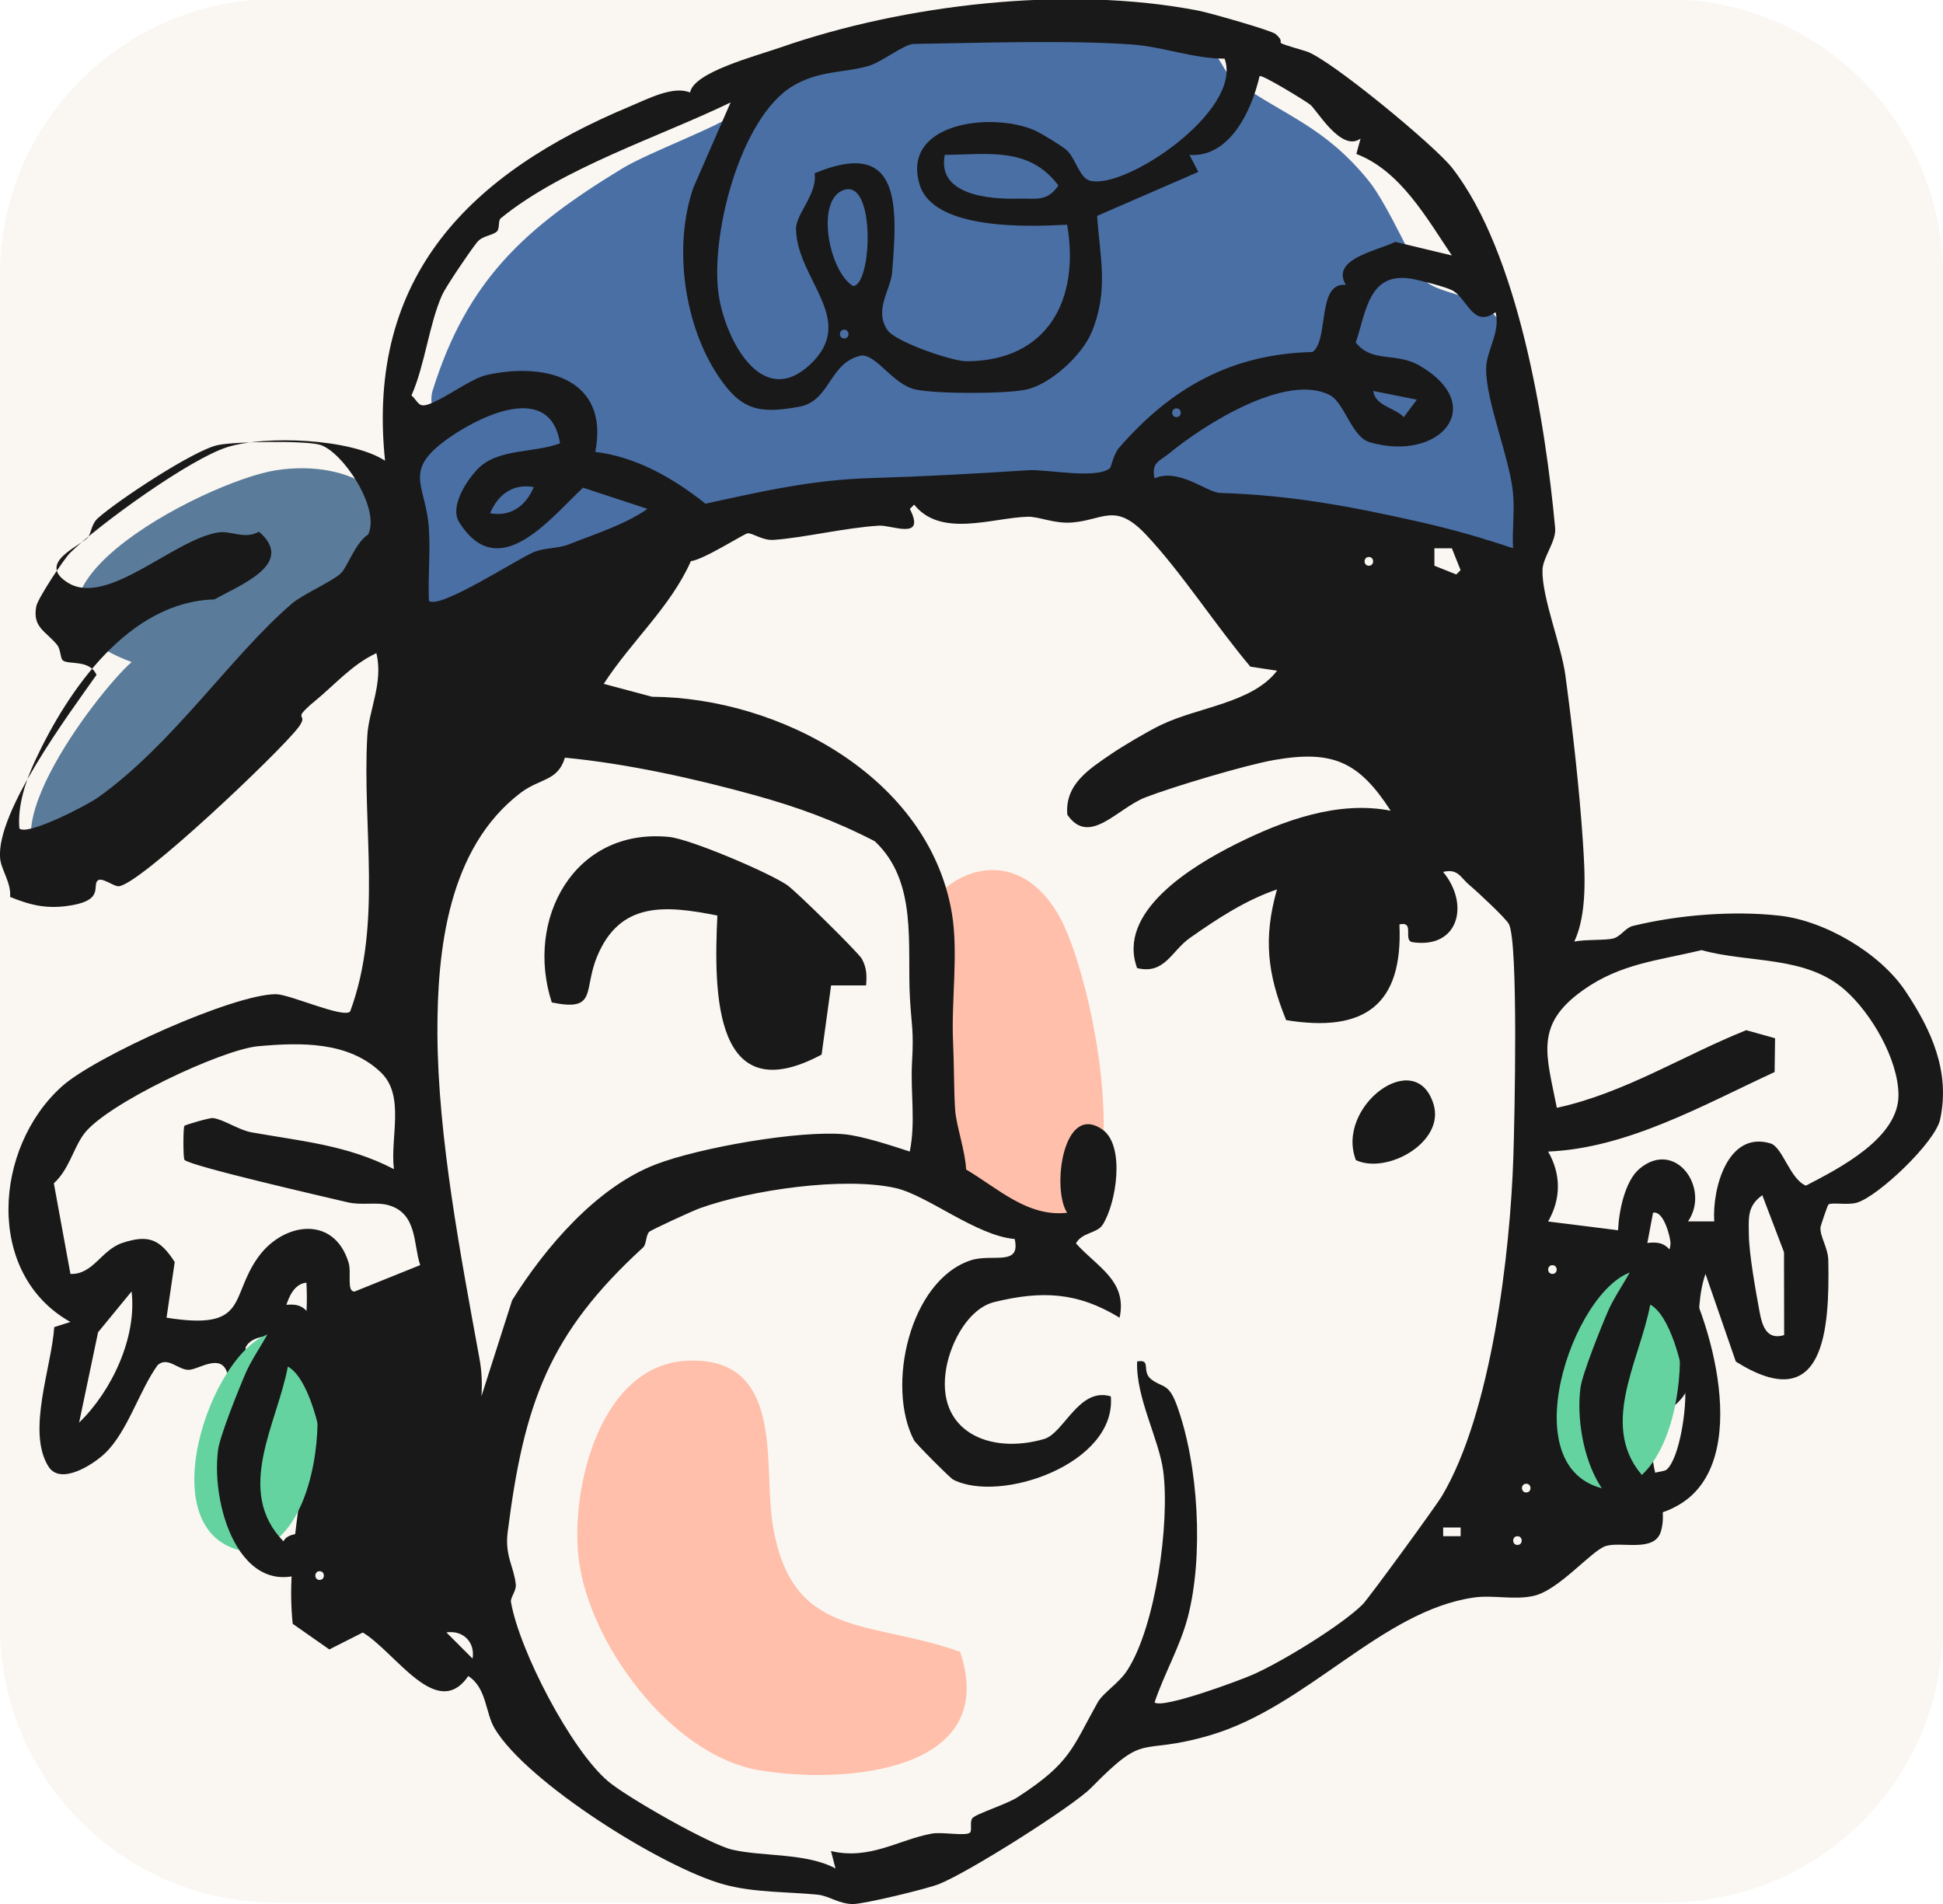
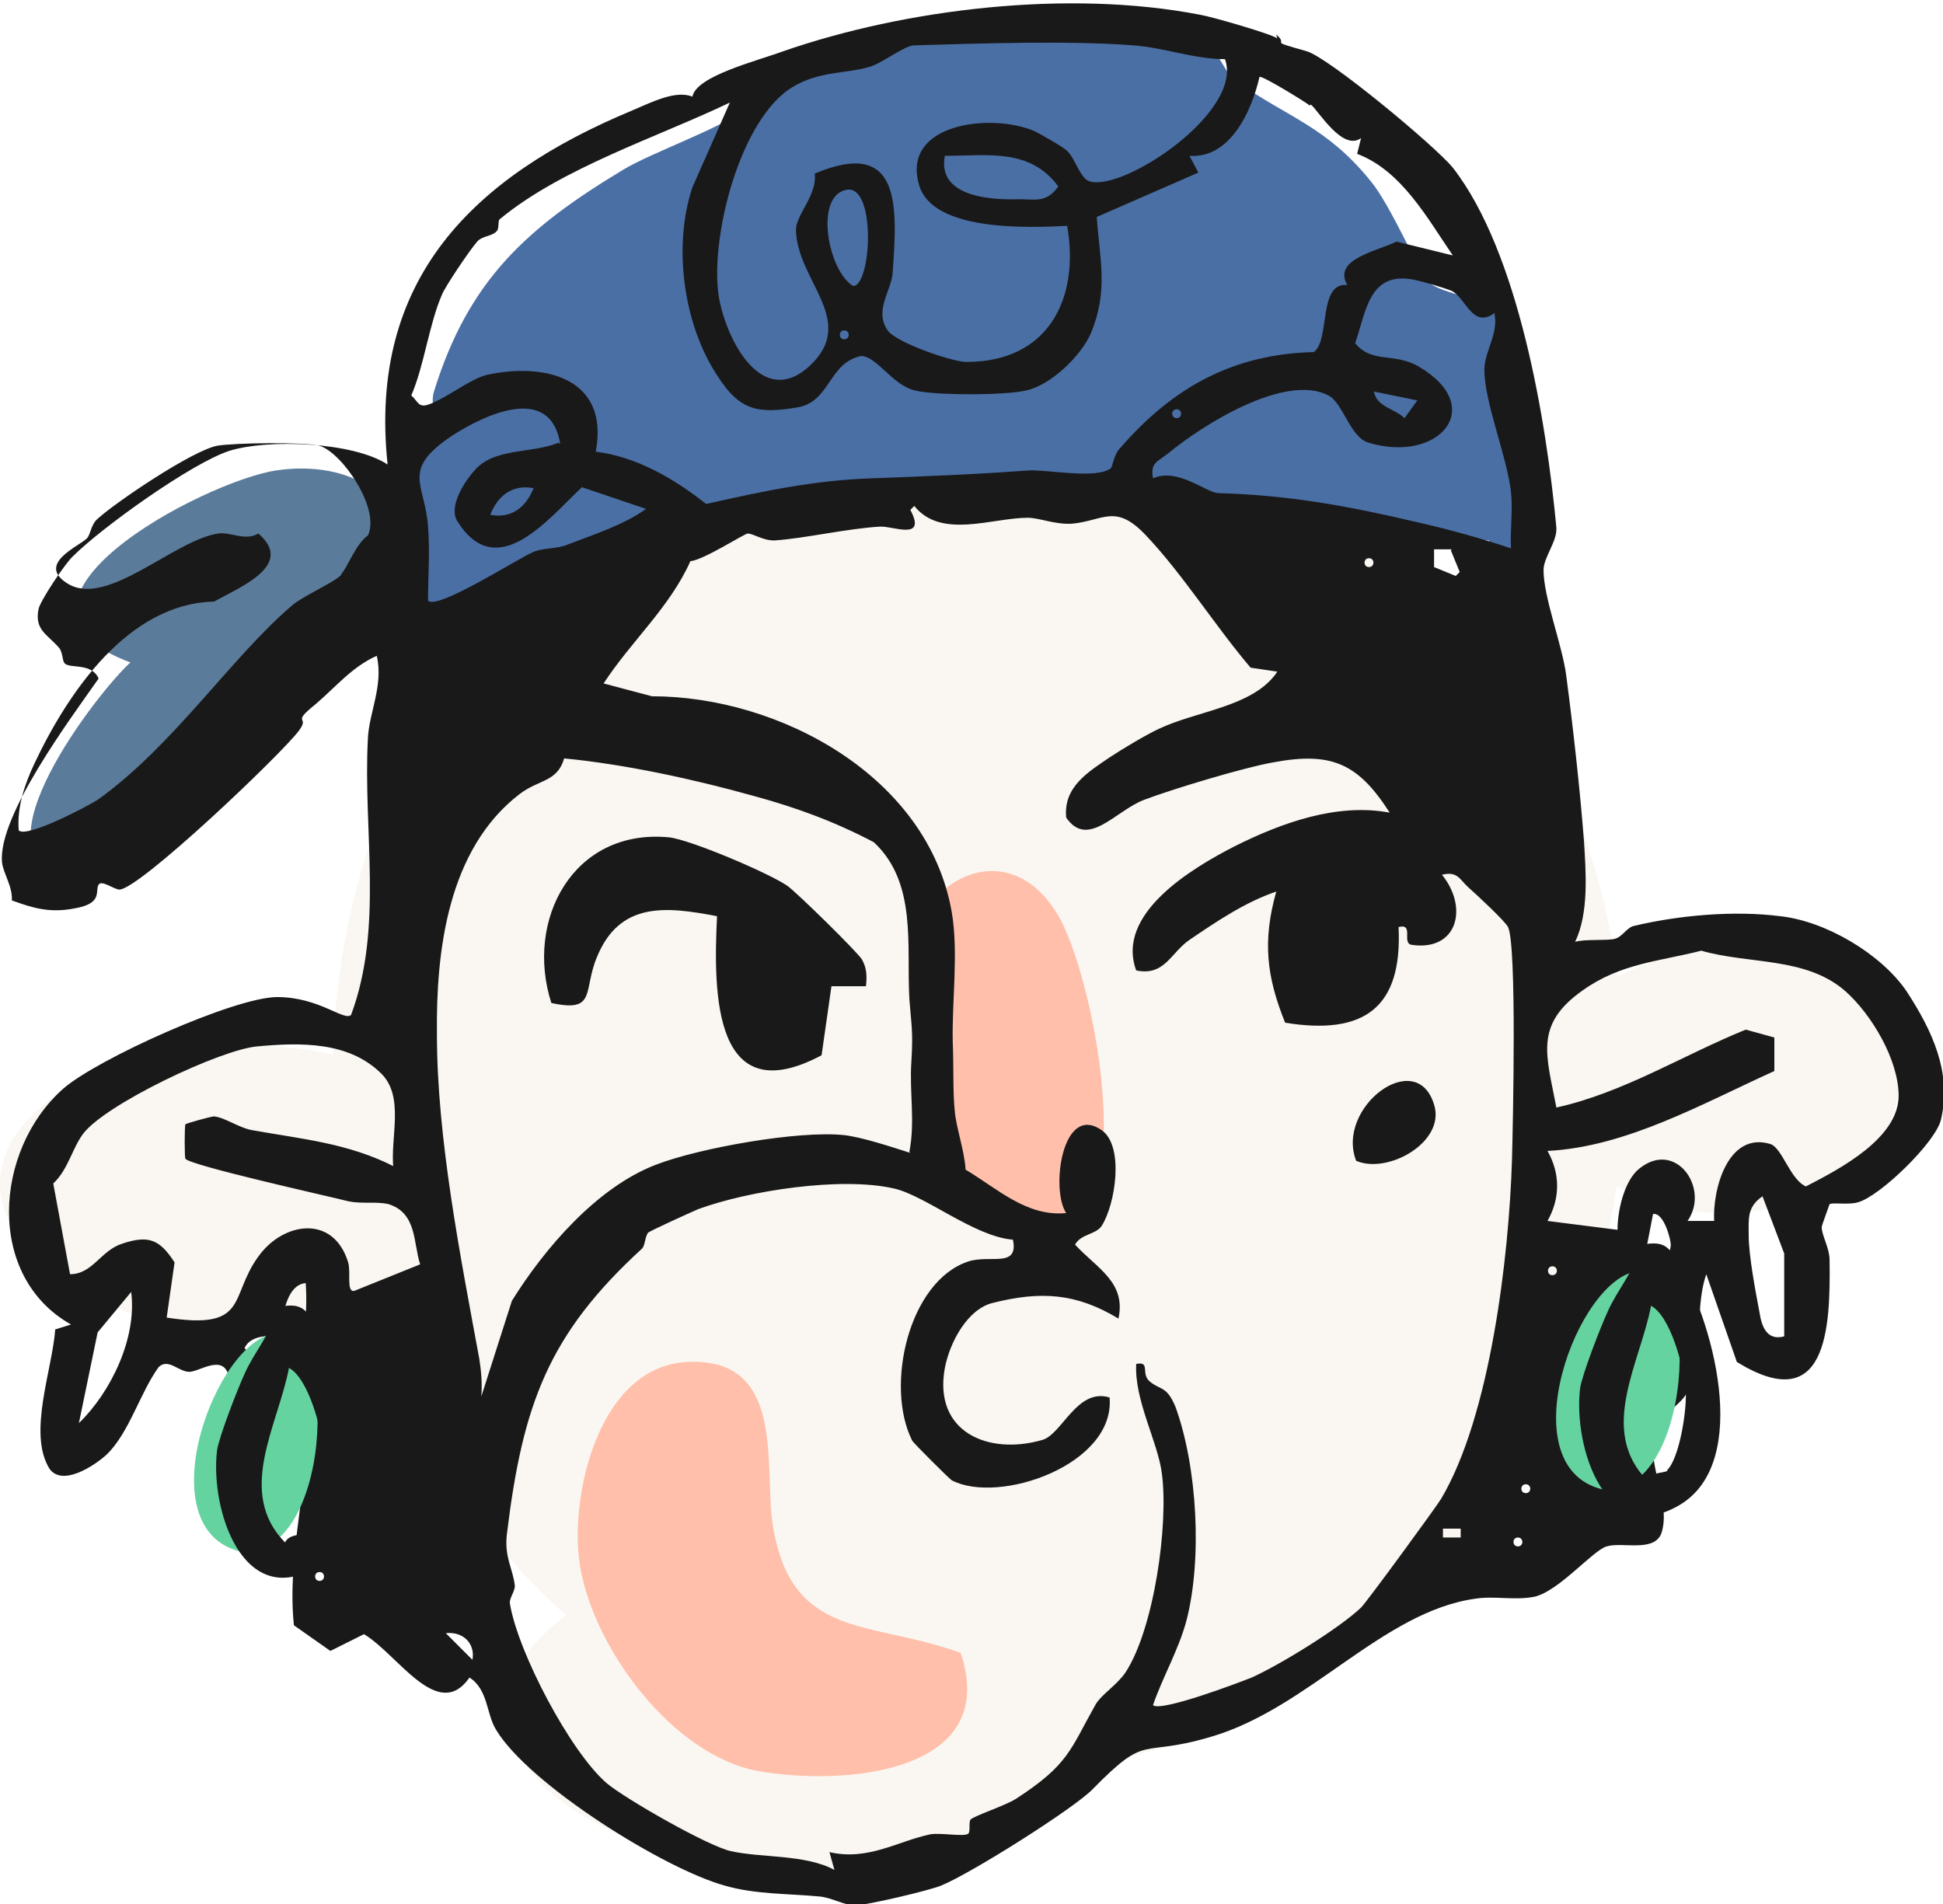
- <svg xmlns="http://www.w3.org/2000/svg" viewBox="0 0 197 193">
-   <g transform="translate(-0.006 -0.083)">
-     <path d="M 0.006 193.156 L 0.006 0.013 L 197.006 0.013 L 197.006 193.156 Z" fill="transparent" />
-     <rect x="0" y="0" width="197" height="193" rx="28" ry="28" fill="#FAF7F2" />
-     <path d="M 150.761 54.797 C 144.806 54.164 138.626 53.847 132.716 52.888 C 128.175 52.153 120.288 49.402 116.634 49.393 C 101.163 49.355 83.787 53.21 68.046 52.986 C 64.174 59.294 53.997 58.875 47.716 61.007 C 46.394 61.454 46.199 64.754 43.951 64.53 C 41.755 64.051 42.234 53.037 41.745 50.966 C 41.485 49.863 39.047 50.23 39 48.145 C 38.949 45.673 43.169 44.91 43.895 43.313 C 44.226 42.587 43.467 40.995 43.858 39.729 C 47.362 28.454 53.272 23.143 63.062 17.185 C 65.896 15.458 73.131 12.865 74.802 11.417 C 75.775 10.575 75.416 8.769 76.226 8.215 C 76.98 7.703 91.731 3.76 93.68 3.481 C 99.339 2.671 118.054 1.87 122.344 4.747 C 123.735 5.678 124.085 7.479 125.099 8.196 C 130.297 11.874 134.266 12.846 138.794 18.437 C 140.771 20.872 143.861 28.022 144.568 28.617 C 146.267 30.051 149.928 29.772 152.083 32.681 C 153.856 35.074 152.181 36.238 152.558 38.276 C 153.191 41.67 157.835 57.762 153.735 59.126 C 152.716 59.466 151.479 59.322 150.426 59.117 C 147.611 57.595 149.687 56.645 150.748 54.806 Z" fill="rgb(74, 111, 165)" />
-     <path d="M 97.356 167.582 C 101.451 179.797 85.574 181.04 76.947 179.574 C 68.032 178.061 59.614 166.623 58.66 157.974 C 57.86 150.726 60.954 138.47 69.66 138.056 C 79.511 137.585 77.44 148.404 78.297 154.287 C 80.06 166.428 88.055 164.23 97.356 167.577 Z" fill="rgb(255,191,170)" />
-     <path d="M 13.347 67.212 C -2.912 61.202 20.787 48.857 28.028 47.759 C 35.44 46.632 42.327 50.305 40.629 58.577 C 39.088 66.081 14.784 89.607 6.744 88.504 C -3.089 87.158 9.908 70.205 13.347 67.216 Z" fill="rgb(91, 123, 154)" />
-     <path d="M 94.811 100.057 L 92.354 99.945 C 90.698 90.477 102 83.006 107.505 93.172 C 111.284 100.155 117.305 130.25 101.958 125.319 C 92.927 122.419 95.183 107.212 94.816 100.057 Z" fill="rgb(255,191,170)" />
-     <path d="M 129.357 3.55 C 130.772 4.784 128.245 4.03 132.427 5.282 C 134.746 5.976 145.476 14.848 147.23 17.096 C 153.94 25.699 156.699 42.913 157.682 53.628 C 157.807 54.983 156.429 56.584 156.397 57.888 C 156.332 60.662 158.31 65.517 158.718 68.548 C 159.44 73.896 160.143 80.125 160.491 85.389 C 160.706 88.639 160.957 92.684 159.622 95.565 C 160.654 95.314 162.804 95.463 163.609 95.23 C 164.367 95.011 164.805 94.155 165.554 93.973 C 170.124 92.851 175.731 92.4 180.436 92.93 C 185.019 93.442 190.608 96.706 193.19 100.569 C 195.838 104.526 197.764 108.762 196.713 113.598 C 196.206 115.917 190.468 121.367 188.281 122.028 C 187.345 122.312 185.685 121.963 185.392 122.22 C 185.298 122.298 184.595 124.394 184.586 124.514 C 184.507 125.464 185.354 126.581 185.377 127.89 C 185.507 134.844 185.032 143.823 176.001 138.144 L 172.925 129.253 C 171.506 133.313 173.046 138.209 170.683 141.64 C 169.924 142.743 168.03 143.804 167.713 144.875 C 166.676 148.427 169.319 152.151 168.416 155.33 C 167.788 157.537 164.465 156.359 162.837 156.838 C 161.403 157.257 158.082 161.33 155.495 161.903 C 153.503 162.345 151.404 161.786 149.455 162.066 C 140.06 163.407 132.567 173.149 122.656 176.044 C 115.257 178.205 116.393 175.496 110.636 181.361 C 108.817 183.218 98.227 189.93 95.188 191.131 C 93.987 191.606 87.622 193.148 86.491 193.148 C 85.072 193.148 84.071 192.319 82.931 192.202 C 79.855 191.886 76.459 192.012 73.35 191.146 C 67.166 189.428 53.416 180.821 50.154 175.337 C 49.204 173.741 49.367 171.251 47.487 170.031 C 44.305 174.644 40.145 167.642 36.79 165.613 L 33.397 167.33 L 29.684 164.734 C 28.963 157.932 30.95 151.229 31.085 144.321 C 28.409 146.76 25.422 148.921 23.277 144.601 C 21.848 141.724 23.277 140.299 23.095 139.494 C 22.555 137.111 20.122 138.991 19.117 138.981 C 18.028 138.973 17.018 137.594 15.99 138.502 C 14.133 141.071 12.956 145.21 10.685 147.412 C 9.531 148.534 6.143 150.76 4.91 148.771 C 2.695 145.205 5.227 138.772 5.506 134.648 L 7.144 134.127 C -1.553 129.239 -0.623 116.424 6.297 110.228 C 9.675 107.202 23.654 100.89 27.976 100.89 C 29.368 100.89 34.817 103.367 35.505 102.65 C 38.8 93.787 36.72 84.011 37.246 74.692 C 37.39 72.109 38.893 69.283 38.167 66.309 C 35.705 67.458 33.951 69.516 31.922 71.178 C 29.335 73.305 31.462 72.253 30.256 73.845 C 28.372 76.335 14.068 89.914 12.016 89.947 C 11.485 89.956 10.252 88.922 9.866 89.411 C 9.419 89.974 10.41 91.292 7.432 91.846 C 4.98 92.302 3.268 91.944 1.029 91.027 C 1.16 89.602 0.113 88.261 0.015 87.093 C -0.376 82.368 6.986 72.495 9.791 68.515 C 9.089 66.928 6.99 67.51 6.381 67.053 C 6.115 66.853 6.171 65.922 5.794 65.466 C 4.612 64.046 3.277 63.688 3.686 61.556 C 3.835 60.774 6.455 56.785 7.144 56.11 C 10.061 53.256 19.242 46.618 23.049 45.422 C 26.92 44.207 35.542 44.537 39.046 46.795 C 37.087 28.003 47.785 17.604 63.858 10.877 C 65.714 10.1 68.273 8.75 69.972 9.462 C 70.344 7.405 76.487 5.817 79.204 4.872 C 91.591 0.567 108.068 -1.444 121.511 1.162 C 122.661 1.386 128.928 3.173 129.347 3.536 Z M 124.168 6.032 C 121.079 6.041 117.915 4.831 114.857 4.602 C 108.506 4.128 99.246 4.435 92.671 4.537 C 91.656 4.551 89.497 6.339 88.101 6.758 C 85.616 7.502 83.108 7.181 80.391 8.801 C 74.988 12.022 71.903 24.293 72.913 30.237 C 73.671 34.683 77.282 41.53 82.089 37.094 C 87.035 32.528 80.819 28.501 80.712 23.306 C 80.679 21.784 82.931 19.712 82.592 17.655 C 91.391 13.987 91.009 20.923 90.456 27.733 C 90.316 29.441 88.594 31.517 89.986 33.556 C 90.786 34.734 96.5 36.717 98.008 36.712 C 106.244 36.689 109.511 30.447 108.203 22.868 C 104.29 23.078 94.625 23.455 93.238 18.777 C 91.377 12.497 100.581 11.399 104.918 13.303 C 105.551 13.582 107.789 14.946 108.194 15.341 C 109.087 16.217 109.459 18.102 110.497 18.395 C 114.039 19.401 126.09 11.273 124.164 6.027 Z M 132.846 10.691 C 132.331 10.291 127.896 7.572 127.714 7.805 C 126.904 11.32 124.685 16.072 120.609 15.793 L 121.502 17.515 L 111.241 21.975 C 111.534 26.253 112.442 29.525 110.684 33.775 C 109.725 36.098 106.546 39.026 104.076 39.58 C 102.019 40.041 94.909 40.031 92.843 39.58 C 90.539 39.077 88.981 36.126 87.375 36.126 C 84.043 36.791 84.253 40.744 81.019 41.33 C 76.952 42.07 75.16 41.665 72.871 38.272 C 69.353 33.054 68.246 25.061 70.307 19.107 L 74.081 10.472 C 66.766 14.01 57.073 17.087 50.768 22.222 C 50.503 22.436 50.68 23.264 50.4 23.539 C 49.921 24 48.949 23.948 48.381 24.642 C 47.697 25.475 45.217 29.143 44.835 29.986 C 43.509 32.956 43.071 37.173 41.727 40.171 C 42.42 40.809 42.411 41.46 43.49 41.065 C 45.342 40.385 47.729 38.463 49.4 38.095 C 55.538 36.75 61.796 38.635 60.358 45.906 C 64.486 46.39 68.301 48.578 71.535 51.157 C 77.301 49.891 82.401 48.731 88.306 48.559 C 93.731 48.396 98.79 48.117 104.243 47.763 C 106.132 47.642 111.042 48.69 112.521 47.577 C 112.693 47.447 112.865 46.181 113.484 45.468 C 118.761 39.398 124.862 35.972 133.074 35.777 C 134.788 34.585 133.48 28.641 136.462 28.976 C 134.922 26.364 139.38 25.601 141.479 24.609 L 147.211 25.987 C 144.638 22.166 141.977 17.39 137.528 15.695 L 137.951 14.131 C 136.011 15.574 133.512 11.217 132.852 10.7 Z M 95.798 15.784 C 94.988 19.871 100.297 20.304 103.331 20.225 C 105.03 20.178 106.174 20.578 107.314 18.889 C 104.369 14.941 100.172 15.751 95.793 15.788 Z M 85.602 19.331 C 82.647 20.252 84.02 27.565 86.486 29.078 C 88.39 29.125 88.841 18.321 85.602 19.331 Z M 151.646 31.736 C 149.333 33.412 148.793 30.321 147.23 29.511 C 146.573 29.171 143.856 28.459 143.019 28.333 C 138.775 27.686 138.528 31.676 137.467 34.813 C 139.143 36.936 141.516 35.73 143.991 37.187 C 150.911 41.256 145.987 46.963 138.905 44.933 C 137.03 44.398 136.345 40.925 134.829 40.143 C 130.38 37.853 122.032 43.183 118.538 46.064 C 117.584 46.851 116.709 46.963 117.072 48.587 C 119.529 47.498 122.373 50.021 123.698 50.063 C 130.92 50.291 136.914 51.413 144.089 53.037 C 147.197 53.74 150.408 54.648 153.414 55.677 C 153.312 53.782 153.601 51.827 153.396 49.932 C 153.005 46.33 150.687 40.865 150.683 37.499 C 150.683 35.637 152.157 33.826 151.642 31.732 Z M 85.602 33.514 C 85.025 33.514 85.025 34.399 85.602 34.399 C 86.179 34.399 86.179 33.514 85.602 33.514 Z M 143.666 40.609 L 139.231 39.724 C 139.487 41.279 141.362 41.377 142.335 42.377 L 143.661 40.613 Z M 56.789 45.035 C 55.835 38.984 49.209 42 45.831 44.272 C 40.666 47.749 43.137 49.104 43.476 53.475 C 43.667 55.965 43.383 58.507 43.495 60.993 C 44.444 61.975 52.485 56.752 54.095 56.077 C 55.24 55.598 56.557 55.728 57.715 55.267 C 60.33 54.234 63.397 53.261 65.654 51.683 L 59.121 49.532 C 55.733 52.711 50.559 59.377 46.566 53.042 C 45.589 51.492 47.222 48.941 48.376 47.703 C 50.41 45.52 54.076 46.055 56.789 45.035 Z M 119.288 41.493 C 118.71 41.493 118.71 42.377 119.288 42.377 C 119.864 42.377 119.864 41.493 119.288 41.493 Z M 34.593 58.186 C 35.231 57.548 36.05 55.099 37.334 54.28 C 38.614 51.622 34.714 45.845 32.448 45.184 C 30.94 44.742 23.761 44.845 22.067 45.217 C 19.596 45.762 11.927 50.84 9.936 52.618 C 9.219 53.256 9.266 54.238 8.87 54.634 C 8.028 55.477 3.668 57.213 6.925 59.191 C 10.913 61.607 17.6 54.797 22.123 54.071 C 23.453 53.857 24.784 54.825 26.264 53.992 C 29.987 57.231 24.468 59.345 21.746 60.862 C 13.077 61.095 6.911 70.014 3.551 77.243 C 2.588 79.319 1.779 81.772 1.969 84.081 C 2.76 84.882 8.847 81.726 9.926 80.958 C 17.59 75.507 23.412 66.593 29.633 61.258 C 30.666 60.374 33.784 58.996 34.589 58.19 Z M 54.128 49.472 C 52.043 49.09 50.507 50.202 49.693 52.125 C 51.778 52.507 53.313 51.394 54.128 49.472 Z M 129.482 68.087 L 126.783 67.682 C 123.298 63.562 119.836 58.162 116.216 54.313 C 113.075 50.971 111.87 52.823 108.682 53.065 C 106.882 53.2 105.341 52.451 104.215 52.479 C 100.637 52.572 95.416 54.657 92.689 51.25 L 92.256 51.687 C 93.908 54.923 90.423 53.307 89.148 53.382 C 85.746 53.582 81.545 54.606 78.464 54.825 C 77.31 54.909 76.375 54.136 75.812 54.159 C 75.491 54.173 71.312 56.859 70.056 56.98 C 67.994 61.63 64.03 65.08 61.219 69.423 L 66.114 70.731 C 79.018 70.815 94.16 78.863 96.509 92.637 C 97.203 96.696 96.435 101.603 96.64 105.806 C 96.747 108.05 96.719 110.954 96.854 112.695 C 96.975 114.255 97.877 116.81 97.961 118.668 C 101.158 120.553 104.201 123.518 108.203 123.053 C 106.621 120.66 107.775 111.824 111.772 114.609 C 114.117 116.238 113.191 122.117 111.8 124.277 C 111.232 125.157 109.711 125.031 109.096 126.158 C 111.26 128.568 114.322 129.947 113.522 133.694 C 109.236 131.073 105.593 130.943 100.837 132.102 C 98.236 132.735 96.444 136.087 95.96 138.736 C 94.778 145.201 100.316 147.612 105.876 145.992 C 107.882 145.406 109.399 140.686 112.633 141.672 C 113.214 148.515 101.433 152.551 96.654 150.116 C 96.347 149.963 92.847 146.448 92.675 146.118 C 89.827 140.653 92.228 129.956 98.403 127.884 C 100.581 127.154 103.531 128.545 102.884 125.715 C 98.985 125.385 94.011 121.251 90.772 120.539 C 85.481 119.375 76.124 120.743 70.958 122.597 C 70.219 122.862 66.012 124.794 65.817 124.999 C 65.482 125.352 65.556 126.25 65.212 126.568 C 55.663 135.305 53.137 142.357 51.48 155.432 C 51.173 157.848 52.113 158.915 52.304 160.753 C 52.369 161.363 51.74 162.098 51.81 162.503 C 52.648 167.41 57.887 177.497 61.647 180.691 C 63.569 182.325 71.964 187.095 74.216 187.626 C 77.343 188.361 81.735 187.938 84.718 189.539 L 84.257 187.771 C 88.18 188.711 91.121 186.621 94.471 186.007 C 95.551 185.806 98.031 186.309 98.371 185.88 C 98.575 185.625 98.306 184.777 98.603 184.434 C 98.976 183.995 102.075 183.032 103.187 182.31 C 108.603 178.796 108.715 177.297 111.297 172.707 C 111.86 171.711 113.419 170.794 114.284 169.472 C 117.179 165.045 118.635 154.441 117.942 149.223 C 117.514 145.996 115.155 141.774 115.299 138.13 C 116.812 137.86 115.68 139.15 116.747 139.954 C 117.896 140.82 118.491 140.304 119.311 142.538 C 121.54 148.609 122.055 157.918 120.427 164.096 C 119.646 167.06 118.036 169.807 117.067 172.703 C 117.859 173.377 125.592 170.523 127.082 169.863 C 130.022 168.56 136.016 164.891 138.161 162.769 C 138.742 162.192 145.56 152.854 146.211 151.76 C 151.209 143.366 153.135 127.139 153.446 117.346 C 153.568 113.59 153.967 95.695 152.996 93.787 C 152.697 93.205 149.771 90.477 148.984 89.821 C 148.086 89.071 147.844 88.126 146.322 88.494 C 149.036 91.757 147.919 96.301 143.237 95.621 C 142.19 95.467 143.517 93.447 141.893 93.815 C 142.27 101.984 138.356 104.819 130.408 103.52 C 128.496 98.819 128.082 95.207 129.478 90.268 C 126.276 91.362 123.428 93.238 120.655 95.183 C 118.775 96.501 118.11 98.921 115.299 98.246 C 113.2 92.567 120.786 87.931 125.322 85.664 C 130.12 83.267 135.69 81.237 141.008 82.289 C 137.798 77.327 135.154 76.107 129.208 77.141 C 126.322 77.643 118.976 79.841 116.151 80.93 C 113.275 82.038 110.464 85.939 108.222 82.694 C 107.952 79.617 110.427 78.072 112.656 76.545 C 113.876 75.712 116.365 74.245 117.691 73.603 C 121.469 71.769 126.942 71.392 129.478 68.105 Z M 147.211 55.677 L 145.439 55.677 L 145.439 57.446 L 147.658 58.33 L 148.095 57.892 Z M 138.794 56.561 C 138.216 56.561 138.216 57.446 138.794 57.446 C 139.371 57.446 139.371 56.561 138.794 56.561 Z M 92.247 116.848 C 92.866 113.776 92.298 110.866 92.48 107.733 C 92.666 104.535 92.419 104.028 92.266 101.314 C 91.959 95.919 93.085 89.49 88.697 85.38 C 84.662 83.299 80.907 81.926 76.524 80.711 C 70.386 79.012 63.555 77.508 57.283 76.908 C 56.557 79.319 54.76 78.979 52.787 80.478 C 45.454 86.064 44.319 96.389 44.356 104.917 C 44.402 115.381 46.734 127.512 48.623 137.865 C 48.856 139.144 48.902 140.378 48.818 141.663 L 51.931 131.926 C 55.277 126.576 60.484 120.45 66.515 118.142 C 70.931 116.448 81.037 114.678 85.588 115.092 C 87.422 115.26 90.4 116.243 92.252 116.848 Z M 173.81 123.942 C 173.6 120.613 175.164 114.72 179.509 116.019 C 180.748 116.387 181.487 119.649 183.107 120.302 C 186.573 118.505 192.539 115.446 192.492 111.08 C 192.455 107.491 189.756 102.841 187.075 100.476 C 183.06 96.938 177.42 97.776 172.521 96.422 C 168.142 97.488 164.358 97.762 160.533 100.467 C 155.527 104.005 156.811 107.053 157.853 112.412 C 164.689 110.931 170.622 107.119 177.058 104.54 L 179.98 105.359 L 179.933 108.785 C 172.697 112.127 165.028 116.508 156.969 116.848 C 158.286 119.143 158.295 121.619 156.969 123.938 L 164.061 124.827 C 164.145 122.862 164.763 119.822 166.243 118.584 C 169.896 115.535 173.45 120.595 171.152 123.932 L 173.814 123.932 Z M 39.944 118.617 C 39.549 115.423 41.094 111.205 38.642 108.841 C 35.366 105.676 30.545 105.769 26.166 106.169 C 22.467 106.509 10.708 112.053 8.498 115.092 C 7.414 116.582 6.995 118.682 5.464 120.064 L 7.148 129.258 C 9.475 129.327 10.252 126.828 12.416 126.111 C 15.073 125.227 16.232 125.743 17.721 128.047 L 16.892 133.694 C 25.305 135.03 23.235 131.608 26.217 127.507 C 28.739 124.04 33.853 123.253 35.347 128.099 C 35.668 129.137 35.119 131.064 35.957 131.041 L 42.611 128.359 C 41.899 126.279 42.346 123.118 39.391 122.285 C 38.162 121.936 36.678 122.327 35.254 121.992 C 32.862 121.423 19.391 118.342 18.712 117.695 C 18.567 117.559 18.567 114.362 18.707 114.236 C 18.814 114.134 21.276 113.403 21.606 113.45 C 22.7 113.598 24.212 114.665 25.501 114.897 C 30.508 115.795 35.235 116.178 39.944 118.63 Z M 180.901 135.458 L 180.886 127.051 L 178.686 121.275 C 177.136 122.373 177.303 123.597 177.322 125.277 C 177.345 127.256 178.016 130.97 178.406 133.085 C 178.653 134.424 179.082 136.016 180.901 135.458 Z M 169.375 139.895 C 168.676 136.399 168.258 133.28 168.448 129.662 C 168.523 128.243 169.375 127.089 169.379 126.139 C 169.379 125.618 168.714 122.796 167.607 123.053 L 165.847 132.376 L 165.829 139.895 Z M 157.406 128.369 C 156.83 128.369 156.83 129.253 157.406 129.253 C 157.984 129.253 157.984 128.369 157.406 128.369 Z M 27.534 139.895 C 31.043 138.2 31.252 133.6 31.075 130.142 C 28.716 130.351 28.656 135.081 28.344 135.384 C 28.037 135.682 25.524 135.23 24.877 136.79 C 25.929 138.167 28.042 137.73 27.534 139.895 Z M 8.033 144.326 C 11.35 141.119 13.9 135.658 13.347 131.031 L 9.95 135.169 L 8.028 144.331 Z M 154.75 150.53 C 154.172 150.53 154.172 151.415 154.75 151.415 C 155.326 151.415 155.326 150.53 154.75 150.53 Z M 33.295 154.078 C 32.718 154.078 32.718 154.963 33.295 154.963 C 33.872 154.963 33.872 154.078 33.295 154.078 Z M 148.1 154.967 L 146.328 154.967 L 146.328 155.852 L 148.1 155.852 Z M 153.861 155.852 C 153.283 155.852 153.283 156.736 153.861 156.736 C 154.438 156.736 154.438 155.852 153.861 155.852 Z M 32.411 159.399 C 31.834 159.399 31.834 160.283 32.411 160.283 C 32.988 160.283 32.988 159.399 32.411 159.399 Z M 47.92 168.261 C 48.19 166.637 47.004 165.353 45.263 165.604 Z" fill="rgb(25,25,25)" />
-     <path d="M 172.479 142.552 C 173.055 142.552 173.055 143.437 172.479 143.437 C 171.901 143.437 171.901 142.552 172.479 142.552 Z" fill="rgb(25,25,25)" />
-     <path d="M 137.481 117.718 C 135.374 112.309 143.553 106.113 145.355 112.062 C 146.518 115.902 140.623 119.189 137.481 117.718 Z" fill="rgb(25,25,25)" />
-     <path d="M 87.817 100.001 L 84.271 100.001 L 83.308 107.016 C 72.438 112.826 72.35 100.895 72.741 92.916 C 67.506 91.878 62.862 91.431 60.535 97.097 C 59.13 100.509 60.596 102.687 55.952 101.728 C 53.216 93.34 58.19 83.988 67.85 84.947 C 69.977 85.157 77.938 88.545 79.818 89.83 C 80.679 90.417 87.082 96.715 87.398 97.32 C 87.896 98.265 87.896 98.991 87.817 100.006 Z" fill="rgb(25,25,25)" />
-     <path d="M 166.15 128.909 C 172.617 128.388 171.748 152.02 162.483 151.001 C 152.944 148.641 160.11 129.397 166.15 128.909 Z" fill="rgb(101,211,159)" />
-     <path d="M 166.476 126.185 C 168.314 125.911 168.937 126.078 169.873 127.595 C 173.59 133.643 177.709 148.199 170.3 152.626 C 162.902 157.047 159.454 146.91 160.25 140.797 C 160.436 139.378 162.395 134.508 163.065 132.977 C 164.005 130.836 165.949 128.56 166.476 126.181 Z M 168.988 149.097 C 170.315 147.915 171.05 142.738 170.845 140.807 C 170.612 138.638 169.356 133.466 167.322 132.367 C 166.257 138.14 161.883 144.94 166.876 150.084 C 167.304 149.214 168.658 149.39 168.988 149.097 Z" fill="rgb(25,25,25)" />
-     <path d="M 28.018 135.198 C 34.486 134.676 33.616 158.309 24.352 157.29 C 14.812 154.93 21.978 135.686 28.018 135.198 Z" fill="rgb(101,211,159)" />
-     <path d="M 28.344 132.474 C 30.182 132.2 30.806 132.367 31.741 133.885 C 35.459 139.931 39.577 154.488 32.169 158.915 C 24.77 163.336 21.322 153.198 22.118 147.086 C 22.304 145.666 24.263 140.797 24.933 139.266 C 25.873 137.125 27.818 134.849 28.344 132.47 Z M 30.857 155.382 C 32.183 154.199 32.918 149.023 32.713 147.091 C 32.481 144.921 31.224 139.75 29.191 138.652 C 28.125 144.423 23.751 151.224 28.744 156.369 C 29.172 155.497 30.526 155.675 30.857 155.382 Z" fill="rgb(25,25,25)" />
+ <svg xmlns="http://www.w3.org/2000/svg" id="Layer_1" version="1.1" viewBox="0 0 197 193">
+   <defs>
+     <style>
+       .st0 {
+         fill: #faf7f2;
+       }
+ 
+       .st1 {
+         fill: #ffbfaa;
+       }
+ 
+       .st2 {
+         fill-opacity: 0;
+       }
+ 
+       .st3 {
+         fill: #191919;
+       }
+ 
+       .st4 {
+         fill: #5b7b9a;
+       }
+ 
+       .st5 {
+         fill: #4a6fa5;
+       }
+ 
+       .st6 {
+         fill: #65d39f;
+       }
+     </style>
+   </defs>
+   <ellipse class="st0" cx="24.8" cy="120" rx="24.8" ry="14" />
+   <ellipse class="st0" cx="99.2" cy="109.3" rx="65.5" ry="70.8" />
+   <ellipse class="st0" cx="24.9" cy="120.6" rx="23" ry="14.6" />
+   <ellipse class="st0" cx="174.7" cy="109.7" rx="17.8" ry="13.3" />
+   <ellipse class="st0" cx="81.4" cy="173.4" rx="29.9" ry="16.1" />
+   <g>
+     <path class="st2" d="M0,193.2V0h197v193.1H0Z" />
+     <path class="st5" d="M150.8,54.8c-6-.6-12.1-1-18-1.9-4.5-.7-12.4-3.5-16.1-3.5-15.5,0-32.8,3.8-48.6,3.6-3.9,6.3-14,5.9-20.3,8-1.3.4-1.5,3.7-3.8,3.5-2.2-.5-1.7-11.5-2.2-13.6-.3-1.1-2.7-.7-2.7-2.8,0-2.5,4.2-3.2,4.9-4.8.3-.7-.4-2.3,0-3.6,3.5-11.3,9.4-16.6,19.2-22.5,2.8-1.7,10.1-4.3,11.7-5.8,1-.8.6-2.6,1.4-3.2.8-.5,15.5-4.5,17.5-4.7,5.7-.8,24.4-1.6,28.7,1.3,1.4.9,1.7,2.7,2.8,3.4,5.2,3.7,9.2,4.6,13.7,10.2,2,2.4,5.1,9.6,5.8,10.2,1.7,1.4,5.4,1.2,7.5,4.1,1.8,2.4,0,3.6.5,5.6.6,3.4,5.3,19.5,1.2,20.8-1,.3-2.3.2-3.3,0-2.8-1.5-.7-2.5.3-4.3h0Z" />
+     <path class="st1" d="M97.4,167.6c4.1,12.2-11.8,13.5-20.4,12-8.9-1.5-17.3-13-18.3-21.6-.8-7.2,2.3-19.5,11-19.9,9.9-.5,7.8,10.3,8.6,16.2,1.8,12.1,9.8,9.9,19.1,13.3h0Z" />
+     <path class="st4" d="M13.3,67.2c-16.3-6,7.4-18.4,14.7-19.5,7.4-1.1,14.3,2.5,12.6,10.8-1.5,7.5-25.8,31-33.9,29.9-9.8-1.3,3.2-18.3,6.6-21.3h0Z" />
+     <path class="st1" d="M94.8,100.1h-2.5c-1.7-9.6,9.6-17.1,15.2-6.9,3.8,7,9.8,37.1-5.5,32.1-9-2.9-6.8-18.1-7.1-25.3h0Z" />
+     <path class="st3" d="M129.4,3.5c1.4,1.2-1.1.5,3.1,1.7,2.3.7,13,9.6,14.8,11.8,6.7,8.6,9.5,25.8,10.5,36.5.1,1.4-1.3,3-1.3,4.3,0,2.8,1.9,7.6,2.3,10.7.7,5.3,1.4,11.6,1.8,16.8.2,3.2.5,7.3-.9,10.2,1-.3,3.2-.1,4-.3.8-.2,1.2-1.1,1.9-1.3,4.6-1.1,10.2-1.6,14.9-1,4.6.5,10.2,3.8,12.8,7.6,2.6,4,4.6,8.2,3.5,13-.5,2.3-6.2,7.8-8.4,8.4-.9.3-2.6,0-2.9.2,0,0-.8,2.2-.8,2.3,0,.9.8,2.1.8,3.4.1,7-.3,15.9-9.4,10.3l-3.1-8.9c-1.4,4.1.1,9-2.2,12.4-.8,1.1-2.7,2.2-3,3.2-1,3.6,1.6,7.3.7,10.5-.6,2.2-4,1-5.6,1.5-1.4.4-4.8,4.5-7.3,5.1-2,.4-4.1-.1-6,.2-9.4,1.3-16.9,11.1-26.8,14-7.4,2.2-6.3-.5-12,5.3-1.8,1.9-12.4,8.6-15.4,9.8-1.2.5-7.6,2-8.7,2s-2.4-.8-3.6-.9c-3.1-.3-6.5-.2-9.6-1.1-6.2-1.7-19.9-10.3-23.2-15.8-1-1.6-.8-4.1-2.7-5.3-3.2,4.6-7.3-2.4-10.7-4.4l-3.4,1.7-3.7-2.6c-.7-6.8,1.3-13.5,1.4-20.4-2.7,2.4-5.7,4.6-7.8.3-1.4-2.9,0-4.3-.2-5.1-.5-2.4-3-.5-4-.5-1.1,0-2.1-1.4-3.1-.5-1.9,2.6-3,6.7-5.3,8.9-1.2,1.1-4.5,3.3-5.8,1.4-2.2-3.6.3-10,.6-14.1l1.6-.5c-8.7-4.9-7.8-17.7-.8-23.9,3.4-3,17.4-9.3,21.7-9.3s6.8,2.5,7.5,1.8c3.3-8.9,1.2-18.6,1.7-28,.1-2.6,1.6-5.4.9-8.4-2.5,1.1-4.2,3.2-6.2,4.9-2.6,2.1-.5,1.1-1.7,2.7-1.9,2.5-16.2,16.1-18.2,16.1-.5,0-1.8-1-2.1-.5-.4.6.5,1.9-2.4,2.4-2.5.5-4.2,0-6.4-.8.1-1.4-.9-2.8-1-3.9-.4-4.7,7-14.6,9.8-18.6-.7-1.6-2.8-1-3.4-1.5-.3-.2-.2-1.1-.6-1.6-1.2-1.4-2.5-1.8-2.1-3.9.1-.8,2.8-4.8,3.5-5.4,2.9-2.9,12.1-9.5,15.9-10.7,3.9-1.2,12.5-.9,16,1.4-2-18.8,8.7-29.2,24.8-35.9,1.9-.8,4.4-2.1,6.1-1.4.4-2.1,6.5-3.6,9.2-4.6,12.4-4.3,28.9-6.3,42.3-3.7,1.2.2,7.4,2,7.8,2.4h0ZM124.2,6c-3.1,0-6.3-1.2-9.3-1.4-6.4-.5-15.6-.2-22.2,0-1,0-3.2,1.8-4.6,2.2-2.5.7-5,.4-7.7,2-5.4,3.2-8.5,15.5-7.5,21.4.8,4.4,4.4,11.3,9.2,6.9,4.9-4.6-1.3-8.6-1.4-13.8,0-1.5,2.2-3.6,1.9-5.7,8.8-3.7,8.4,3.3,7.9,10.1-.1,1.7-1.9,3.8-.5,5.8.8,1.2,6.5,3.2,8,3.2,8.2,0,11.5-6.3,10.2-13.8-3.9.2-13.6.6-15-4.1-1.9-6.3,7.3-7.4,11.7-5.5.6.3,2.9,1.6,3.3,2,.9.9,1.3,2.8,2.3,3.1,3.5,1,15.6-7.1,13.7-12.4h0ZM132.8,10.7c-.5-.4-4.9-3.1-5.1-2.9-.8,3.5-3,8.3-7.1,8l.9,1.7-10.3,4.5c.3,4.3,1.2,7.5-.6,11.8-1,2.3-4.1,5.3-6.6,5.8-2.1.5-9.2.5-11.2,0-2.3-.5-3.9-3.5-5.5-3.5-3.3.7-3.1,4.6-6.4,5.2-4.1.7-5.9.3-8.1-3.1-3.5-5.2-4.6-13.2-2.6-19.2l3.8-8.6c-7.3,3.5-17,6.6-23.3,11.8-.3.2,0,1-.4,1.3-.5.5-1.5.4-2,1.1-.7.8-3.2,4.5-3.5,5.3-1.3,3-1.8,7.2-3.1,10.2.7.6.7,1.3,1.8.9,1.9-.7,4.2-2.6,5.9-3,6.1-1.3,12.4.5,11,7.8,4.1.5,7.9,2.7,11.2,5.3,5.8-1.3,10.9-2.4,16.8-2.6,5.4-.2,10.5-.4,15.9-.8,1.9-.1,6.8.9,8.3-.2.2-.1.3-1.4,1-2.1,5.3-6.1,11.4-9.5,19.6-9.7,1.7-1.2.4-7.1,3.4-6.8-1.5-2.6,2.9-3.4,5-4.4l5.7,1.4c-2.6-3.8-5.2-8.6-9.7-10.3l.4-1.6c-1.9,1.4-4.4-2.9-5.1-3.4h0ZM95.8,15.8c-.8,4.1,4.5,4.5,7.5,4.4,1.7,0,2.8.4,4-1.3-2.9-3.9-7.1-3.1-11.5-3.1h0ZM85.6,19.3c-3,.9-1.6,8.2.9,9.7,1.9,0,2.4-10.8-.9-9.7ZM151.6,31.7c-2.3,1.7-2.9-1.4-4.4-2.2-.7-.3-3.4-1.1-4.2-1.2-4.2-.6-4.5,3.3-5.6,6.5,1.7,2.1,4,.9,6.5,2.4,6.9,4.1,2,9.8-5.1,7.7-1.9-.5-2.6-4-4.1-4.8-4.4-2.3-12.8,3-16.3,5.9-1,.8-1.8.9-1.5,2.5,2.5-1.1,5.3,1.4,6.6,1.5,7.2.2,13.2,1.3,20.4,3,3.1.7,6.3,1.6,9.3,2.6-.1-1.9.2-3.8,0-5.7-.4-3.6-2.7-9.1-2.7-12.4,0-1.9,1.5-3.7,1-5.8h0ZM85.6,33.5c-.6,0-.6.9,0,.9s.6-.9,0-.9ZM143.7,40.6l-4.4-.9c.3,1.6,2.1,1.7,3.1,2.7l1.3-1.8h0ZM56.8,45c-1-6.1-7.6-3-11-.8-5.2,3.5-2.7,4.8-2.4,9.2.2,2.5,0,5,0,7.5.9,1,9-4.2,10.6-4.9,1.1-.5,2.5-.3,3.6-.8,2.6-1,5.7-2,7.9-3.6l-6.5-2.2c-3.4,3.2-8.6,9.8-12.6,3.5-1-1.5.7-4.1,1.8-5.3,2-2.2,5.7-1.6,8.4-2.7ZM119.3,41.5c-.6,0-.6.9,0,.9s.6-.9,0-.9ZM34.6,58.2c.6-.6,1.5-3.1,2.7-3.9,1.3-2.7-2.6-8.4-4.9-9.1-1.5-.4-8.7-.3-10.4,0-2.5.5-10.1,5.6-12.1,7.4-.7.6-.7,1.6-1.1,2-.8.8-5.2,2.6-1.9,4.6,4,2.4,10.7-4.4,15.2-5.1,1.3-.2,2.7.8,4.1,0,3.7,3.2-1.8,5.4-4.5,6.9-8.7.2-14.8,9.2-18.2,16.4-1,2.1-1.8,4.5-1.6,6.8.8.8,6.9-2.4,8-3.1,7.7-5.5,13.5-14.4,19.7-19.7,1-.9,4.2-2.3,5-3.1h0ZM54.1,49.5c-2.1-.4-3.6.7-4.4,2.7,2.1.4,3.6-.7,4.4-2.7ZM129.5,68.1l-2.7-.4c-3.5-4.1-6.9-9.5-10.6-13.4-3.1-3.3-4.3-1.5-7.5-1.2-1.8.1-3.3-.6-4.5-.6-3.6,0-8.8,2.2-11.5-1.2l-.4.4c1.7,3.2-1.8,1.6-3.1,1.7-3.4.2-7.6,1.2-10.7,1.4-1.2,0-2.1-.7-2.7-.7-.3,0-4.5,2.7-5.8,2.8-2.1,4.7-6,8.1-8.8,12.4l4.9,1.3c12.9,0,28,8.1,30.4,21.9.7,4.1,0,9,.1,13.2.1,2.2,0,5.1.2,6.9.1,1.6,1,4.1,1.1,6,3.2,1.9,6.2,4.8,10.2,4.4-1.6-2.4-.4-11.2,3.6-8.4,2.3,1.6,1.4,7.5,0,9.7-.6.9-2.1.8-2.7,1.9,2.2,2.4,5.2,3.8,4.4,7.5-4.3-2.6-7.9-2.8-12.7-1.6-2.6.6-4.4,4-4.9,6.6-1.2,6.5,4.4,8.9,9.9,7.3,2-.6,3.5-5.3,6.8-4.3.6,6.8-11.2,10.9-16,8.4-.3-.2-3.8-3.7-4-4-2.8-5.5-.4-16.2,5.7-18.2,2.2-.7,5.1.7,4.5-2.2-3.9-.3-8.9-4.5-12.1-5.2-5.3-1.2-14.6.2-19.8,2.1-.7.3-4.9,2.2-5.1,2.4-.3.4-.3,1.3-.6,1.6-9.5,8.7-12.1,15.8-13.7,28.9-.3,2.4.6,3.5.8,5.3,0,.6-.6,1.3-.5,1.8.8,4.9,6.1,15,9.8,18.2,1.9,1.6,10.3,6.4,12.6,6.9,3.1.7,7.5.3,10.5,1.9l-.5-1.8c3.9.9,6.9-1.1,10.2-1.8,1.1-.2,3.6.3,3.9-.1.2-.3,0-1.1.2-1.4.4-.4,3.5-1.4,4.6-2.1,5.4-3.5,5.5-5,8.1-9.6.6-1,2.1-1.9,3-3.2,2.9-4.4,4.4-15,3.7-20.2-.4-3.2-2.8-7.4-2.6-11.1,1.5-.3.4,1,1.4,1.8,1.1.9,1.7.4,2.6,2.6,2.2,6.1,2.7,15.4,1.1,21.6-.8,3-2.4,5.7-3.4,8.6.8.7,8.5-2.2,10-2.8,2.9-1.3,8.9-5,11.1-7.1.6-.6,7.4-9.9,8.1-11,5-8.4,6.9-24.6,7.2-34.4.1-3.8.5-21.7-.4-23.6-.3-.6-3.2-3.3-4-4-.9-.8-1.1-1.7-2.7-1.3,2.7,3.3,1.6,7.8-3.1,7.1-1-.2.3-2.2-1.3-1.8.4,8.2-3.5,11-11.5,9.7-1.9-4.7-2.3-8.3-.9-13.3-3.2,1.1-6,3-8.8,4.9-1.9,1.3-2.5,3.7-5.4,3.1-2.1-5.7,5.5-10.3,10-12.6,4.8-2.4,10.4-4.4,15.7-3.4-3.2-5-5.9-6.2-11.8-5.1-2.9.5-10.2,2.7-13.1,3.8-2.9,1.1-5.7,5-7.9,1.8-.3-3.1,2.2-4.6,4.4-6.1,1.2-.8,3.7-2.3,5-2.9,3.8-1.8,9.3-2.2,11.8-5.5h0ZM147.2,55.7h-1.8v1.8l2.2.9.4-.4-.9-2.2ZM138.8,56.6c-.6,0-.6.9,0,.9s.6-.9,0-.9ZM92.2,116.8c.6-3.1,0-6,.2-9.1.2-3.2,0-3.7-.2-6.4-.3-5.4.8-11.8-3.6-15.9-4-2.1-7.8-3.5-12.2-4.7-6.1-1.7-13-3.2-19.2-3.8-.7,2.4-2.5,2.1-4.5,3.6-7.3,5.6-8.5,15.9-8.4,24.4,0,10.5,2.4,22.6,4.3,32.9.2,1.3.3,2.5.2,3.8l3.1-9.7c3.3-5.3,8.6-11.5,14.6-13.8,4.4-1.7,14.5-3.5,19.1-3,1.8.2,4.8,1.2,6.7,1.8h0ZM173.8,123.9c-.2-3.3,1.4-9.2,5.7-7.9,1.2.4,2,3.6,3.6,4.3,3.5-1.8,9.4-4.9,9.4-9.2,0-3.6-2.7-8.2-5.4-10.6-4-3.5-9.7-2.7-14.6-4.1-4.4,1.1-8.2,1.3-12,4-5,3.5-3.7,6.6-2.7,11.9,6.8-1.5,12.8-5.3,19.2-7.9l2.9.8v3.4c-7.3,3.3-15,7.7-23,8.1,1.3,2.3,1.3,4.8,0,7.1l7.1.9c0-2,.7-5,2.2-6.2,3.7-3,7.2,2,4.9,5.3h2.7,0ZM39.9,118.6c-.4-3.2,1.2-7.4-1.3-9.8-3.3-3.2-8.1-3.1-12.5-2.7-3.7.3-15.5,5.9-17.7,8.9-1.1,1.5-1.5,3.6-3,5l1.7,9.2c2.3,0,3.1-2.4,5.3-3.1,2.7-.9,3.8-.4,5.3,1.9l-.8,5.6c8.4,1.3,6.3-2.1,9.3-6.2,2.5-3.5,7.6-4.3,9.1.6.3,1-.2,3,.6,2.9l6.7-2.7c-.7-2.1-.3-5.2-3.2-6.1-1.2-.3-2.7,0-4.1-.3-2.4-.6-15.9-3.6-16.5-4.3-.1-.1-.1-3.3,0-3.5.1-.1,2.6-.8,2.9-.8,1.1.1,2.6,1.2,3.9,1.4,5,.9,9.7,1.3,14.4,3.7h0ZM180.9,135.5v-8.4s-2.2-5.8-2.2-5.8c-1.6,1.1-1.4,2.3-1.4,4,0,2,.7,5.7,1.1,7.8.2,1.3.7,2.9,2.5,2.4ZM169.4,139.9c-.7-3.5-1.1-6.6-.9-10.2,0-1.4.9-2.6.9-3.5,0-.5-.7-3.3-1.8-3.1l-1.8,9.3v7.5s3.5,0,3.5,0ZM157.4,128.4c-.6,0-.6.9,0,.9s.6-.9,0-.9ZM27.5,139.9c3.5-1.7,3.7-6.3,3.5-9.8-2.4.2-2.4,4.9-2.7,5.2-.3.3-2.8-.2-3.5,1.4,1.1,1.4,3.2.9,2.7,3.1ZM8,144.3c3.3-3.2,5.9-8.7,5.3-13.3l-3.4,4.1-1.9,9.2h0ZM154.7,150.5c-.6,0-.6.9,0,.9s.6-.9,0-.9ZM33.3,154.1c-.6,0-.6.9,0,.9s.6-.9,0-.9ZM148.1,155h-1.8v.9h1.8v-.9ZM153.9,155.9c-.6,0-.6.9,0,.9s.6-.9,0-.9ZM32.4,159.4c-.6,0-.6.9,0,.9s.6-.9,0-.9ZM47.9,168.3c.3-1.6-.9-2.9-2.7-2.7l2.7,2.7Z" />
+     <path class="st3" d="M172.5,142.6c.6,0,.6.9,0,.9s-.6-.9,0-.9Z" />
+     <path class="st3" d="M137.5,117.7c-2.1-5.4,6.1-11.6,7.9-5.7,1.2,3.8-4.7,7.1-7.9,5.7Z" />
+     <path class="st3" d="M87.8,100h-3.5l-1,7c-10.9,5.8-11-6.1-10.6-14.1-5.2-1-9.9-1.5-12.2,4.2-1.4,3.4,0,5.6-4.6,4.6-2.7-8.4,2.2-17.7,11.9-16.8,2.1.2,10.1,3.6,12,4.9.9.6,7.3,6.9,7.6,7.5.5.9.5,1.7.4,2.7h0Z" />
+     <path class="st6" d="M166.1,128.9c6.5-.5,5.6,23.1-3.7,22.1-9.5-2.4-2.4-21.6,3.7-22.1Z" />
+     <path class="st3" d="M166.5,126.2c1.8-.3,2.5-.1,3.4,1.4,3.7,6,7.8,20.6.4,25-7.4,4.4-10.8-5.7-10.1-11.8.2-1.4,2.1-6.3,2.8-7.8.9-2.1,2.9-4.4,3.4-6.8h0ZM169,149.1c1.3-1.2,2.1-6.4,1.9-8.3-.2-2.2-1.5-7.3-3.5-8.4-1.1,5.8-5.4,12.6-.4,17.7.4-.9,1.8-.7,2.1-1Z" />
+     <path class="st6" d="M28,135.2c6.5-.5,5.6,23.1-3.7,22.1-9.5-2.4-2.4-21.6,3.7-22.1Z" />
+     <path class="st3" d="M28.3,132.5c1.8-.3,2.5-.1,3.4,1.4,3.7,6,7.8,20.6.4,25-7.4,4.4-10.8-5.7-10.1-11.8.2-1.4,2.1-6.3,2.8-7.8.9-2.1,2.9-4.4,3.4-6.8h0ZM30.9,155.4c1.3-1.2,2.1-6.4,1.9-8.3-.2-2.2-1.5-7.3-3.5-8.4-1.1,5.8-5.4,12.6-.4,17.7.4-.9,1.8-.7,2.1-1Z" />
  </g>
</svg>
